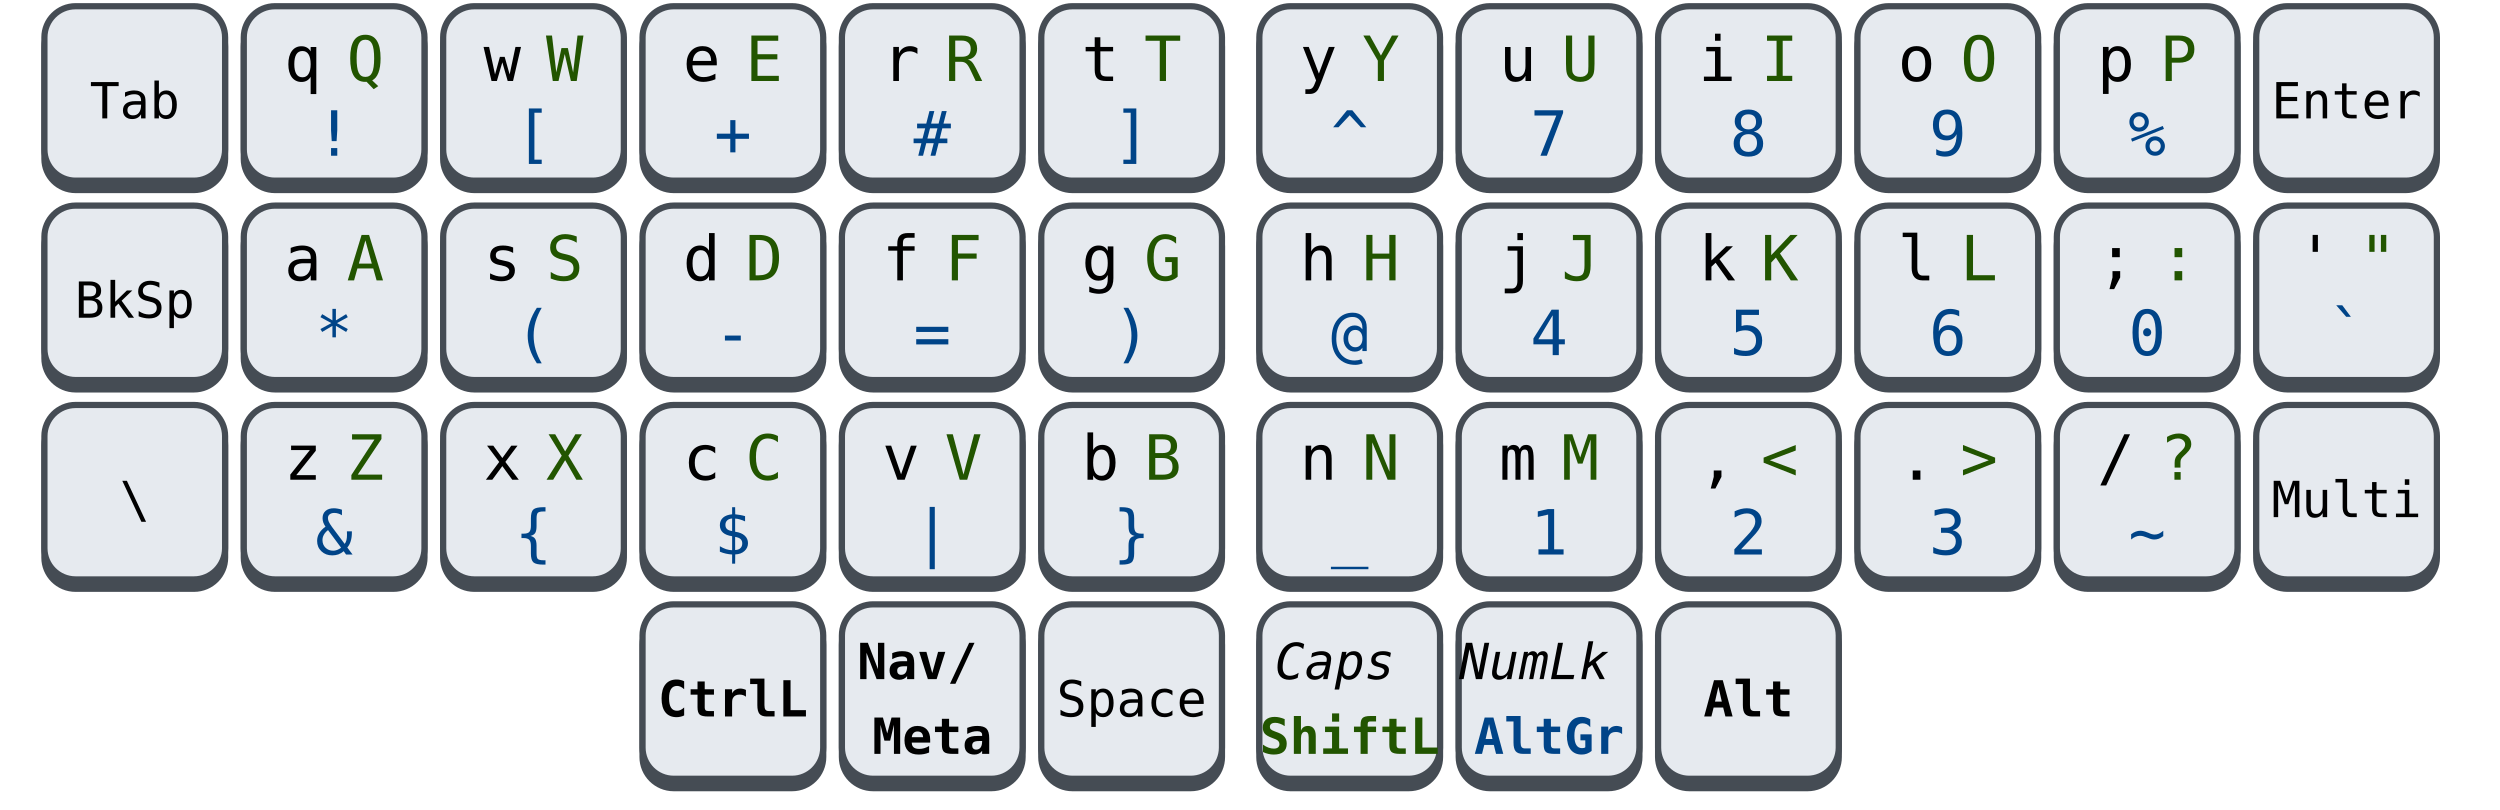
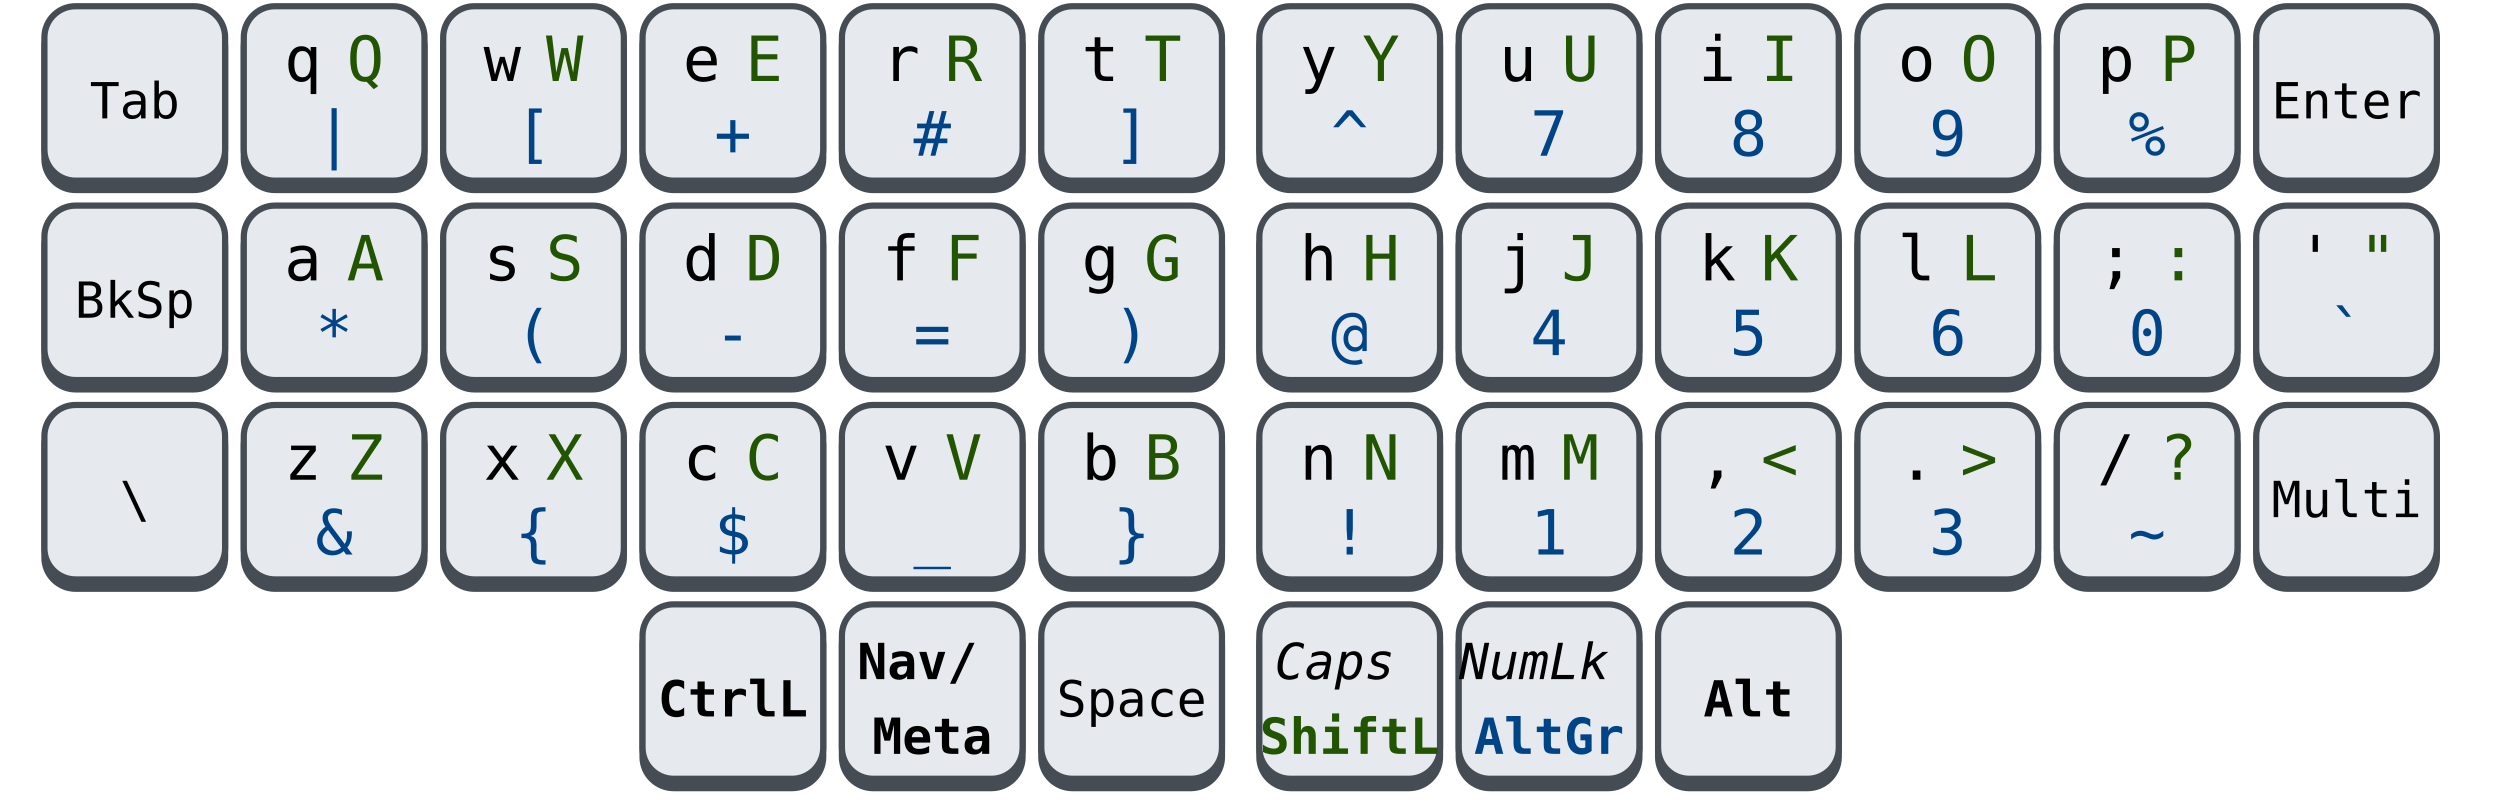
<svg xmlns="http://www.w3.org/2000/svg" width="784" height="254" version="1.1" viewBox="-1 -1 390 130">
  <defs>
    <style type="text/css">
text { font-size: 14px; text-anchor: middle; font-family: monospace; }
.mod { font-weight: bold; }
.dbl { font-style: italic; }

.c0 { transform: translate(15px, 0); }
.c1 { transform: translate(47px, 0); }
.c2 { transform: translate(79px, 0); }
.c3 { transform: translate(111px, 0); }
.c4 { transform: translate(143px, 0); }
.c5 { transform: translate(175px, 0); }
.r0 { transform: translate(0, 18px); }
.r1 { transform: translate(0, 50px); }
.r2 { transform: translate(0, 82px); }
.r3 { transform: translate(0, 114px); }
.tiny { font-size: 8px; }
.tiny text { font-size: 8px; }

g.kb &gt; g &gt; g &gt; text:nth-child(1) {
  font-size: 10px;
  transform: translate(-2px, -6px);
  text-anchor: end;
}
g.kb &gt; g &gt; g &gt; text:nth-child(2) {
  font-size: 10px;
  transform: translate(2px, -6px);
  text-anchor: start;
  fill: #225500;
}
g.kb &gt; g &gt; g &gt; text:nth-child(3) {
  font-size: 10px;
  fill: #004488;
  transform: translate(0px, 6px);
}
.shift {
  fill: #225500;
}
.altgr {
  fill: #004488;
}

</style>
    <g id="key">
      <rect width="29" height="28" ry="5" x="0.5" y="1.5" fill="#454C54" stroke="#454C54" stroke-width="1px" />
      <rect width="29" height="28" ry="5" x="0.5" fill="#E6EAEF" stroke="#454C54" stroke-width="1px" />
    </g>
    <g id="6x1">
      <use href="#key" x="0" y="0" />
      <use href="#key" x="32" y="0" />
      <use href="#key" x="64" y="0" />
      <use href="#key" x="96" y="0" />
      <use href="#key" x="128" y="0" />
      <use href="#key" x="160" y="0" />
    </g>
    <g id="left">
      <use href="#6x1" x="0" y="0" />
      <use href="#6x1" x="0" y="32" />
      <use href="#6x1" x="0" y="64" />
      <use href="#key" x="96" y="96" />
      <use href="#key" x="128" y="96" />
      <use href="#key" x="160" y="96" />
    </g>
    <g id="right">
      <use href="#6x1" x="0" y="0" />
      <use href="#6x1" x="0" y="32" />
      <use href="#6x1" x="0" y="64" />
      <use href="#key" x="0" y="96" />
      <use href="#key" x="32" y="96" />
      <use href="#key" x="64" y="96" />
    </g>
  </defs>
  <g class="kb" id="left-keyboard">
    <use href="#left" />
    <g class="r0">
      <text class="c0 tiny">Tab</text>
      <g class="c1">
        <text>q</text>
        <text>Q</text>
-         <text>!</text>
+         <text>|</text>
      </g>
      <g class="c2">
        <text>w</text>
        <text>W</text>
        <text>[</text>
      </g>
      <g class="c3">
        <text>e</text>
        <text>E</text>
        <text>+</text>
      </g>
      <g class="c4">
        <text>r</text>
        <text>R</text>
        <text>#</text>
      </g>
      <g class="c5">
        <text>t</text>
        <text>T</text>
        <text>]</text>
      </g>
    </g>
    <g class="r1">
      <text class="c0 tiny">BkSp</text>
      <g class="c1">
        <text>a</text>
        <text>A</text>
        <text>*</text>
      </g>
      <g class="c2">
        <text>s</text>
        <text>S</text>
        <text>(</text>
      </g>
      <g class="c3">
        <text>d</text>
        <text>D</text>
        <text>-</text>
      </g>
      <g class="c4">
        <text>f</text>
        <text>F</text>
        <text>=</text>
      </g>
      <g class="c5">
        <text>g</text>
        <text>G</text>
        <text>)</text>
      </g>
    </g>
    <g class="r2">
      <text class="c0 tiny">\</text>
      <g class="c1">
        <text>z</text>
        <text>Z</text>
        <text>&amp;</text>
      </g>
      <g class="c2">
        <text>x</text>
        <text>X</text>
        <text>{</text>
      </g>
      <g class="c3">
        <text>c</text>
        <text>C</text>
        <text>$</text>
      </g>
      <g class="c4">
        <text>v</text>
        <text>V</text>
-         <text>|</text>
+         <text>_</text>
      </g>
      <g class="c5">
        <text>b</text>
        <text>B</text>
        <text>}</text>
      </g>
    </g>
    <g class="r3">
      <text class="c3 tiny mod">CtrlL</text>
      <text class="c4 tiny mod">
        <tspan x="0" y="-6">Nav/</tspan>
        <tspan x="0" y="6">Meta</tspan>
      </text>
      <text class="c5 tiny">Space</text>
    </g>
  </g>
  <g class="kb" id="right-keyboard" transform="translate(195, 0)">
    <use href="#right" />
    <g class="r0">
      <g class="c0">
        <text>y</text>
        <text>Y</text>
        <text>^</text>
      </g>
      <g class="c1">
        <text>u</text>
        <text>U</text>
        <text>7</text>
      </g>
      <g class="c2">
        <text>i</text>
        <text>I</text>
        <text>8</text>
      </g>
      <g class="c3">
        <text>o</text>
        <text>O</text>
        <text>9</text>
      </g>
      <g class="c4">
        <text>p</text>
        <text>P</text>
        <text>%</text>
      </g>
      <text class="c5 tiny">Enter</text>
    </g>
    <g class="r1">
      <g class="c0">
        <text>h</text>
        <text>H</text>
        <text>@</text>
      </g>
      <g class="c1">
        <text>j</text>
        <text>J</text>
        <text>4</text>
      </g>
      <g class="c2">
        <text>k</text>
        <text>K</text>
        <text>5</text>
      </g>
      <g class="c3">
        <text>l</text>
        <text>L</text>
        <text>6</text>
      </g>
      <g class="c4">
        <text>;</text>
        <text>:</text>
        <text>0</text>
      </g>
      <g class="c5">
        <text>'</text>
        <text>"</text>
        <text>`</text>
      </g>
    </g>
    <g class="r2">
      <g class="c0">
        <text>n</text>
        <text>N</text>
-         <text>_</text>
+         <text>!</text>
      </g>
      <g class="c1">
        <text>m</text>
        <text>M</text>
        <text>1</text>
      </g>
      <g class="c2">
        <text>,</text>
        <text>&lt;</text>
        <text>2</text>
      </g>
      <g class="c3">
        <text>.</text>
        <text>&gt;</text>
        <text>3</text>
      </g>
      <g class="c4">
        <text>/</text>
        <text>?</text>
        <text>~</text>
      </g>
      <text class="c5 tiny">Multi</text>
    </g>
    <g class="r3">
      <text class="c0 tiny">
        <tspan x="0" y="-6" class="dbl">Caps</tspan>
        <tspan x="0" y="6" class="mod shift">ShiftL</tspan>
      </text>
      <text class="c1 tiny">
        <tspan x="0" y="-6" class="dbl">NumLk</tspan>
        <tspan x="0" y="6" class="mod altgr">AltGr</tspan>
      </text>
      <text class="c2 tiny mod">Alt</text>
    </g>
  </g>
</svg>
